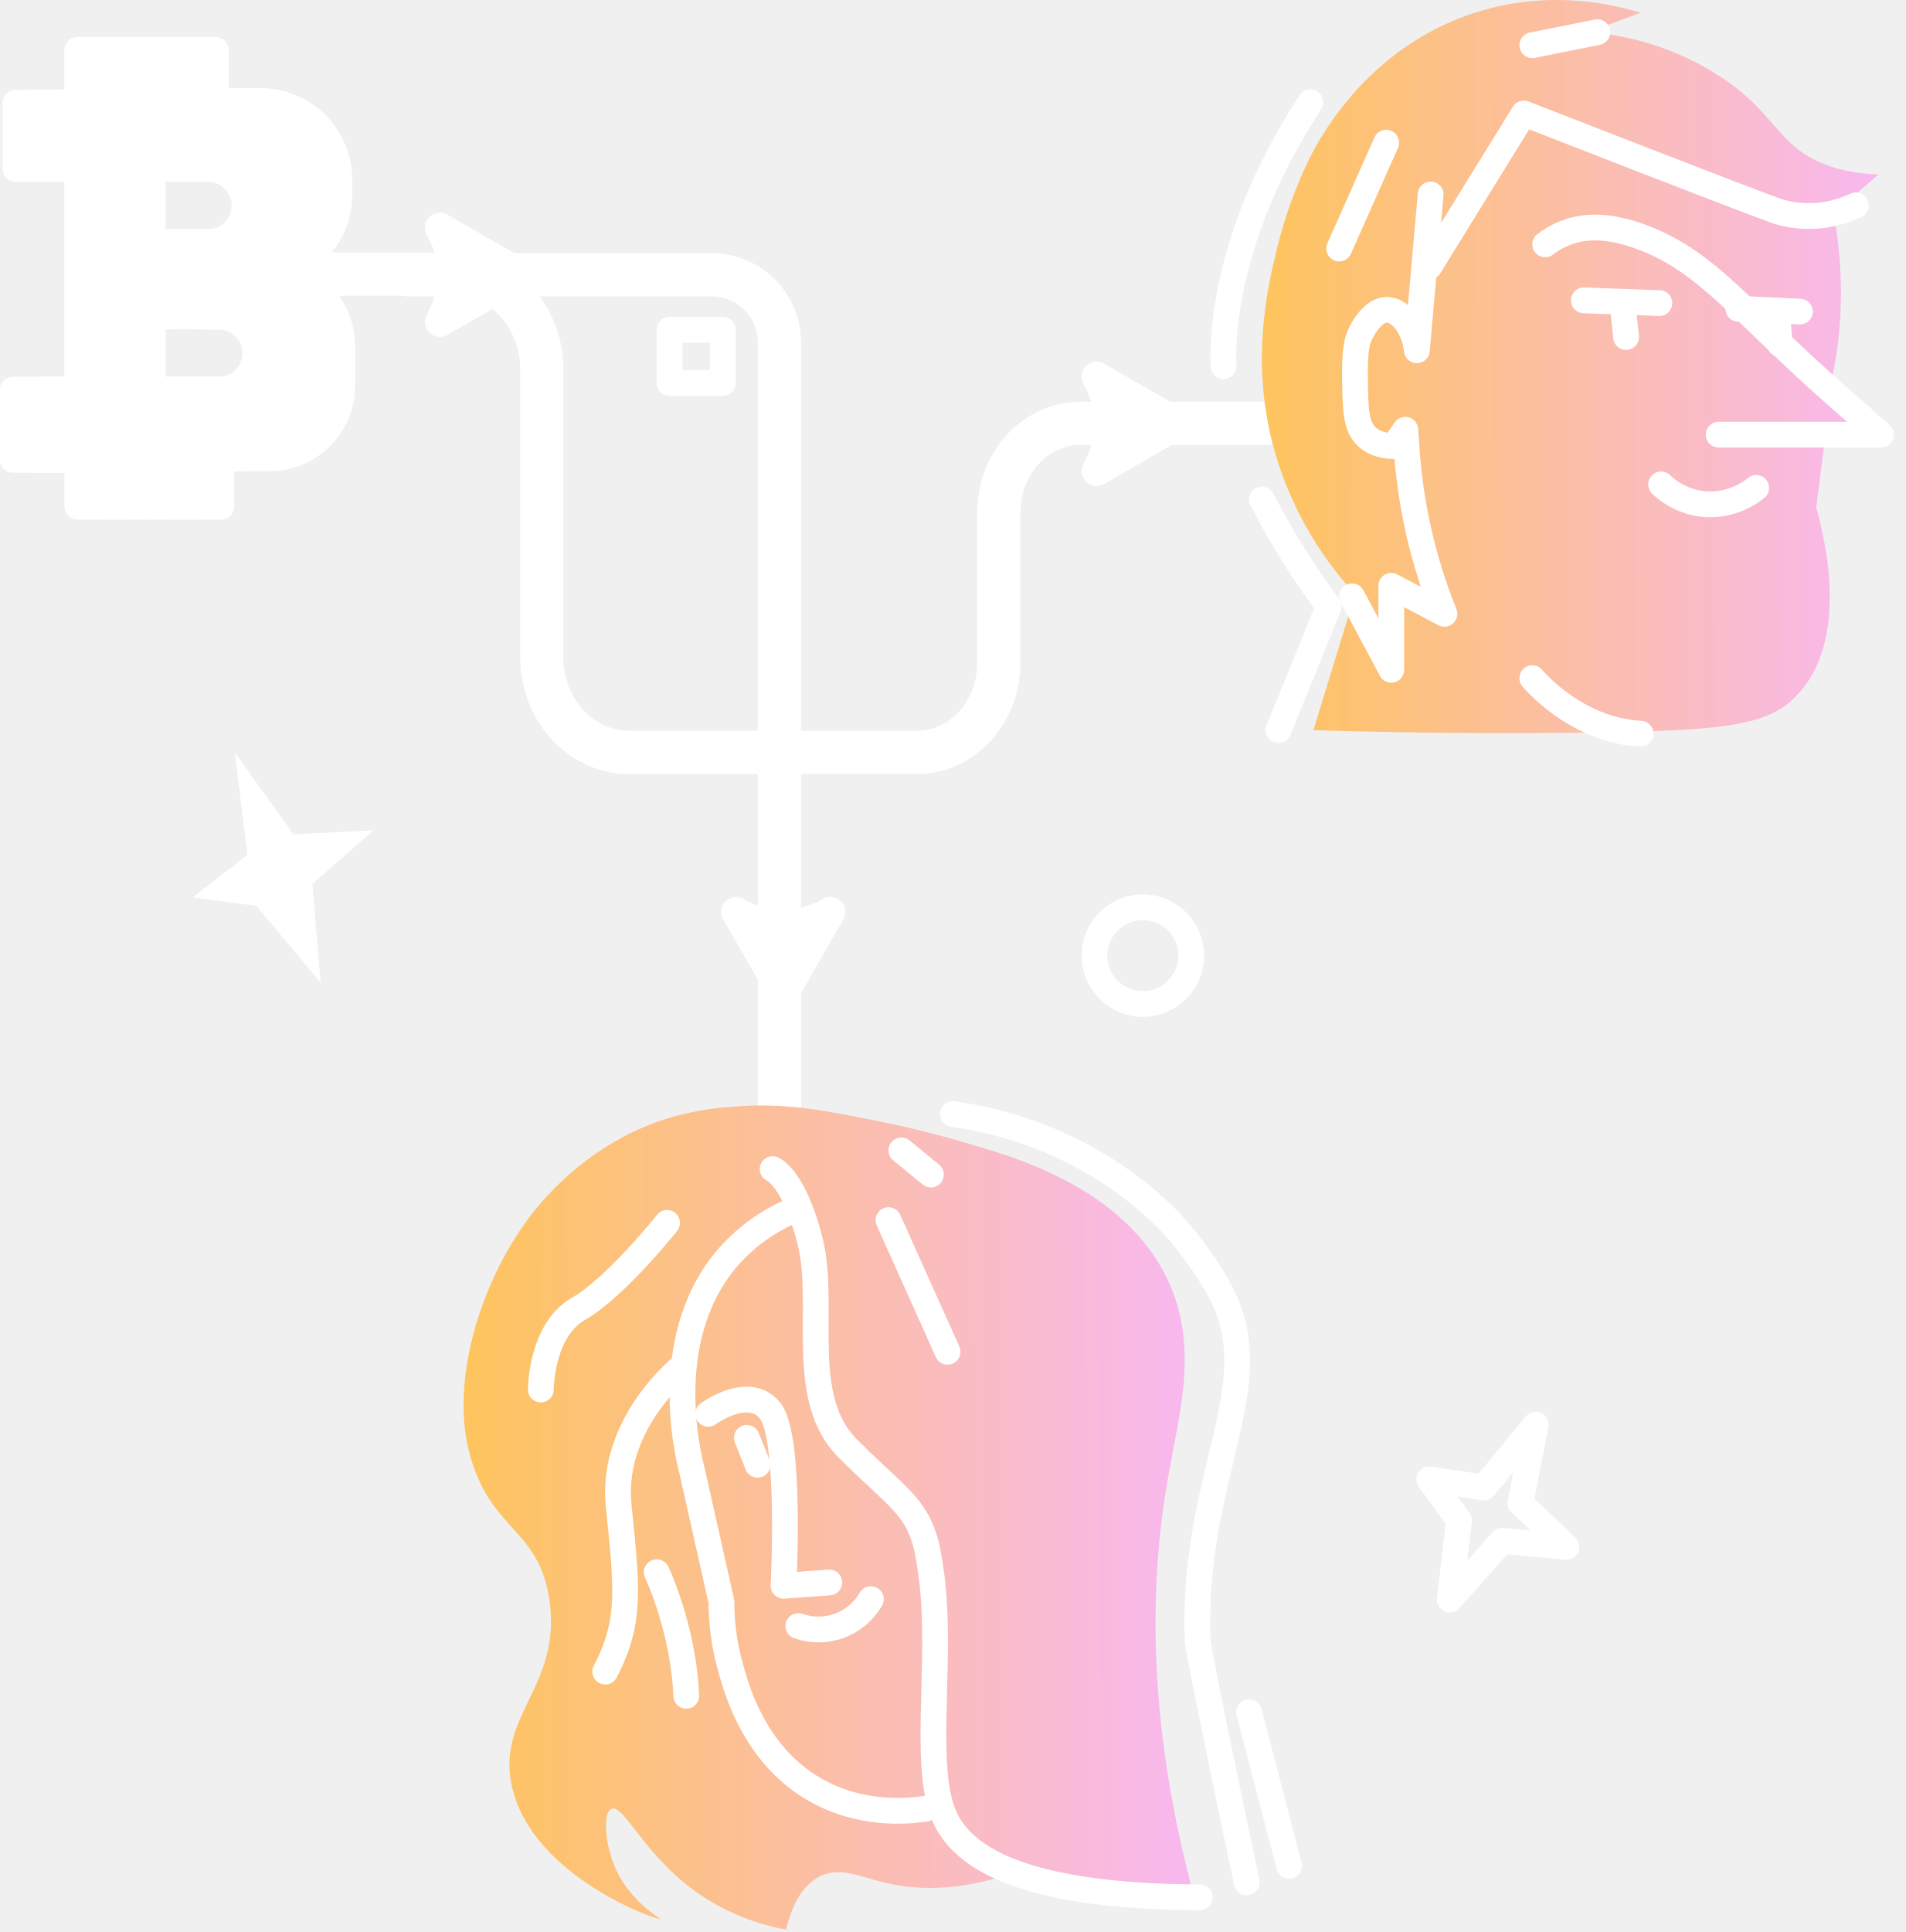
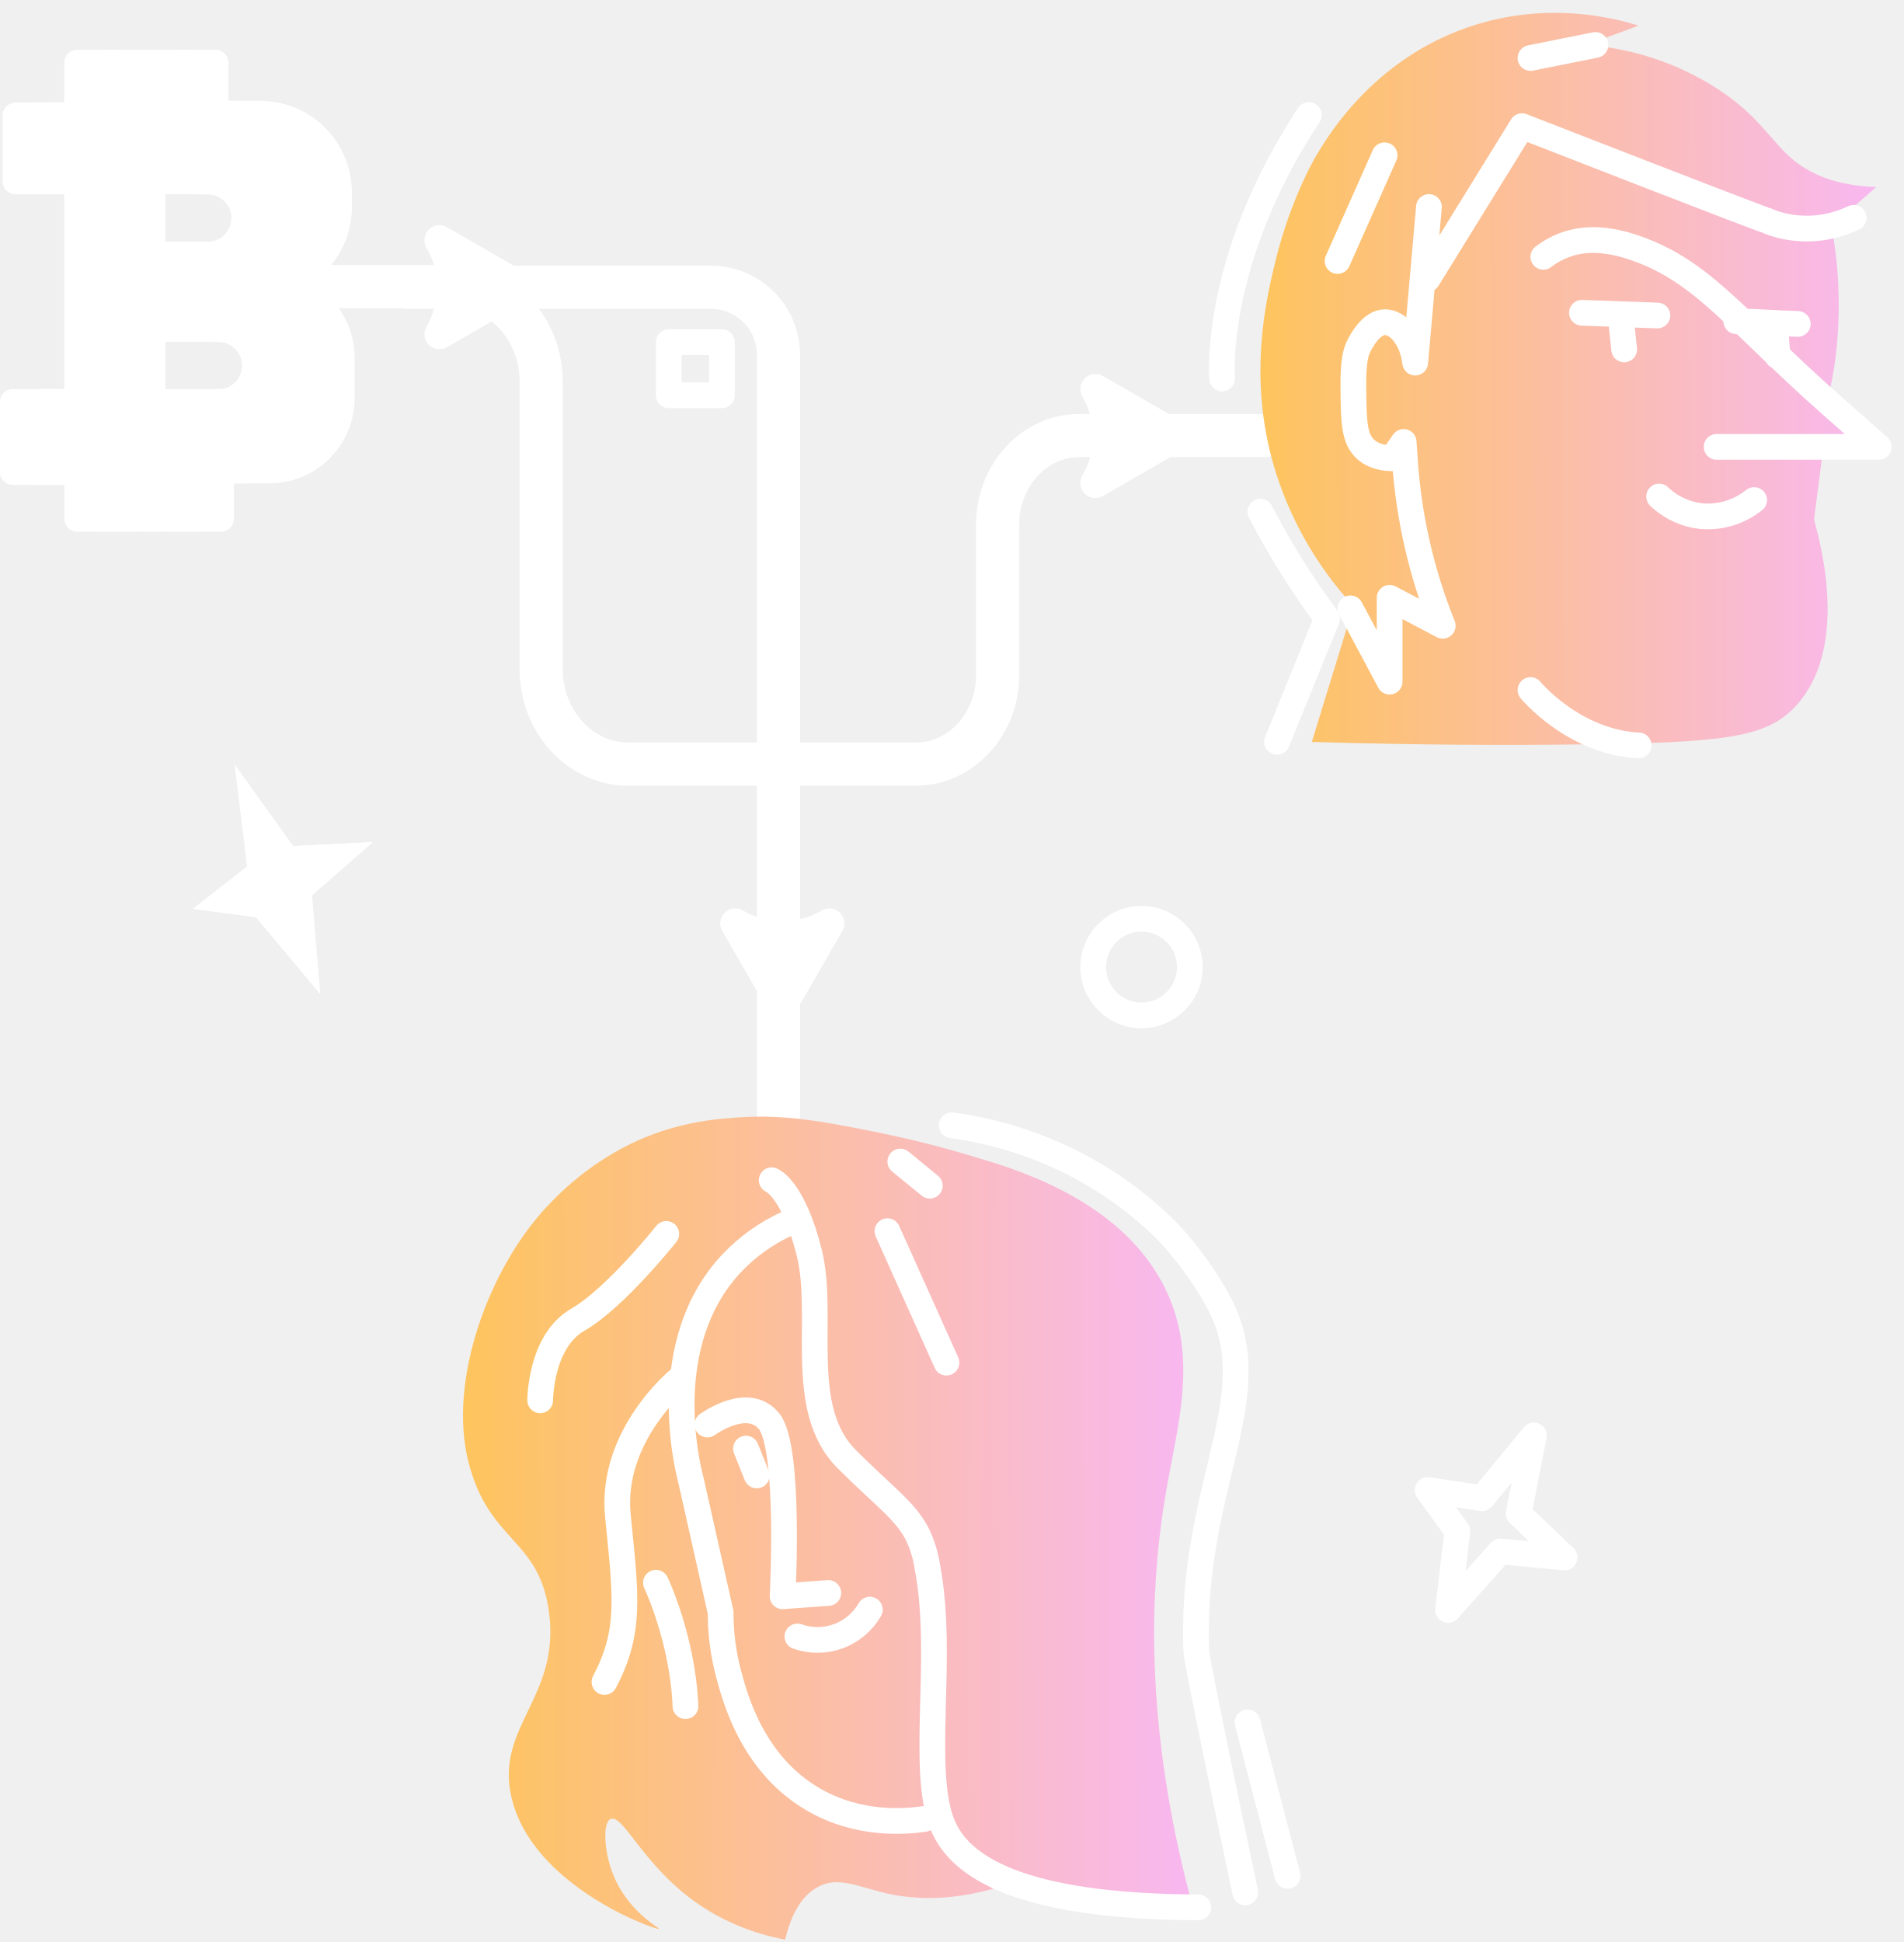
- <svg xmlns="http://www.w3.org/2000/svg" width="148" height="150" viewBox="0 0 148 150" fill="none">
-   <path d="M88.755 77.952C90.828 77.952 92.51 76.271 92.51 74.197C92.51 72.123 90.828 70.442 88.755 70.442C86.681 70.442 85 72.123 85 74.197C85 76.271 86.681 77.952 88.755 77.952Z" stroke="white" stroke-width="2" stroke-linecap="round" stroke-linejoin="round" />
+ <svg xmlns="http://www.w3.org/2000/svg" width="148" height="151" viewBox="0 0 148 151" fill="none">
+   <path d="M88.755 78.951C90.828 78.951 92.51 77.269 92.51 75.196C92.51 73.122 90.828 71.441 88.755 71.441C86.681 71.441 85 73.122 85 75.196C85 77.269 86.681 78.951 88.755 78.951Z" stroke="white" stroke-width="2" stroke-linecap="round" stroke-linejoin="round" />
  <mask id="path-2-inside-1_0_70" fill="white">
-     <path d="M19.219 66.363C18.897 63.729 18.575 61.094 18.252 58.459L22.787 64.79L28.988 64.472L24.248 68.628L24.893 76.278L19.909 70.321L15 69.667" />
+     <path d="M19.219 67.362C18.897 64.728 18.575 62.093 18.252 59.458L22.787 65.789L28.988 65.471L24.248 69.627L24.893 77.277L19.909 71.32L15 70.666" />
  </mask>
-   <path d="M19.219 66.363C18.897 63.729 18.575 61.094 18.252 58.459L22.787 64.79L28.988 64.472L24.248 68.628L24.893 76.278L19.909 70.321L15 69.667" fill="white" />
-   <path d="M18.252 58.459L19.878 57.294L16.267 58.702L18.252 58.459ZM22.787 64.79L21.161 65.955L21.798 66.844L22.89 66.788L22.787 64.79ZM28.988 64.472L30.307 65.976L34.636 62.179L28.886 62.475L28.988 64.472ZM24.248 68.628L22.93 67.124L22.17 67.79L22.255 68.796L24.248 68.628ZM24.893 76.278L23.359 77.561L27.417 82.412L26.886 76.11L24.893 76.278ZM19.909 70.321L21.443 69.037L20.944 68.441L20.173 68.338L19.909 70.321ZM21.204 66.12C20.882 63.486 20.56 60.851 20.237 58.216L16.267 58.702C16.59 61.337 16.912 63.971 17.233 66.605L21.204 66.12ZM16.626 59.624L21.161 65.955L24.413 63.626L19.878 57.294L16.626 59.624ZM22.89 66.788L29.091 66.469L28.886 62.475L22.685 62.793L22.89 66.788ZM27.669 62.968L22.93 67.124L25.567 70.132L30.307 65.976L27.669 62.968ZM22.255 68.796L22.9 76.446L26.886 76.11L26.241 68.46L22.255 68.796ZM26.427 74.995L21.443 69.037L18.375 71.604L23.359 77.561L26.427 74.995ZM20.173 68.338L15.264 67.685L14.736 71.65L19.645 72.303L20.173 68.338Z" fill="white" mask="url(#path-2-inside-1_0_70)" />
-   <path d="M115.234 115.492L119.265 110.613C118.872 112.645 118.477 114.671 118.08 116.692L121.65 120.1L116.656 119.631L112.593 124.183L113.309 118.05L111 114.855L115.234 115.492Z" stroke="white" stroke-width="2" stroke-linecap="round" stroke-linejoin="round" />
-   <path d="M56.131 25.604H52V29.734H56.131V25.604Z" stroke="white" stroke-width="2" stroke-linecap="round" stroke-linejoin="round" />
-   <path d="M83.917 32.187C80.042 32.187 76.89 35.596 76.89 39.788V51.494C76.89 54.939 74.351 57.74 71.217 57.74H61.209V26.587C61.207 25.016 60.582 23.51 59.471 22.4C58.361 21.289 56.855 20.664 55.284 20.662H36.155C35.874 20.627 35.591 20.609 35.308 20.609H13V21.964H31.621V22.016H36.062C39.067 22.426 41.401 25.251 41.401 28.667V51.037C41.401 55.48 44.743 59.095 48.85 59.095H59.853V99.998H61.207V59.09H71.217C75.092 59.09 78.244 55.68 78.244 51.489V39.791C78.244 36.346 80.784 33.544 83.917 33.544H98.42V32.19L83.917 32.187ZM48.848 57.735C45.489 57.735 42.754 54.729 42.754 51.032V28.667C42.754 25.908 41.465 23.469 39.507 22.016H55.279C56.491 22.016 57.654 22.498 58.511 23.355C59.368 24.212 59.85 25.375 59.85 26.587V57.735H48.848Z" fill="white" stroke="white" stroke-width="2" stroke-linecap="round" stroke-linejoin="round" />
-   <path d="M34.993 21.341C34.992 20.081 34.656 18.844 34.02 17.756C34.003 17.724 33.996 17.687 34.002 17.651C34.007 17.615 34.024 17.582 34.05 17.556C34.076 17.53 34.109 17.514 34.145 17.509C34.181 17.503 34.218 17.51 34.25 17.527L39.686 20.664C39.803 20.732 39.901 20.829 39.969 20.946C40.037 21.063 40.073 21.196 40.073 21.331C40.073 21.467 40.037 21.6 39.969 21.717C39.901 21.834 39.803 21.931 39.686 21.998L34.25 25.137C34.218 25.154 34.181 25.161 34.145 25.156C34.109 25.151 34.076 25.134 34.05 25.108C34.024 25.083 34.007 25.049 34.002 25.013C33.996 24.977 34.003 24.94 34.02 24.908C34.653 23.826 34.989 22.595 34.993 21.341V21.341Z" fill="white" stroke="white" stroke-width="2" stroke-linecap="round" stroke-linejoin="round" />
-   <path d="M85.993 32.909C85.992 31.649 85.656 30.413 85.02 29.325C85.003 29.293 84.996 29.256 85.002 29.22C85.007 29.184 85.024 29.151 85.05 29.125C85.076 29.1 85.109 29.083 85.145 29.078C85.181 29.073 85.218 29.079 85.25 29.097L90.686 32.235C90.803 32.303 90.901 32.4 90.969 32.517C91.037 32.635 91.073 32.768 91.073 32.903C91.073 33.039 91.037 33.172 90.969 33.289C90.901 33.406 90.803 33.504 90.686 33.571L85.25 36.71C85.218 36.727 85.181 36.734 85.145 36.728C85.109 36.723 85.076 36.707 85.05 36.681C85.024 36.655 85.007 36.622 85.002 36.586C84.996 36.55 85.003 36.513 85.02 36.481C85.654 35.397 85.99 34.165 85.993 32.909V32.909Z" fill="white" stroke="white" stroke-width="2" stroke-linecap="round" stroke-linejoin="round" />
-   <path d="M60.811 71.627C62.074 71.628 63.315 71.292 64.405 70.654C64.437 70.637 64.474 70.63 64.51 70.636C64.546 70.641 64.579 70.658 64.605 70.684C64.63 70.71 64.647 70.743 64.652 70.779C64.657 70.815 64.651 70.852 64.633 70.884L61.495 76.32C61.427 76.437 61.33 76.535 61.213 76.603C61.096 76.671 60.962 76.706 60.827 76.706C60.691 76.706 60.559 76.671 60.441 76.603C60.324 76.535 60.227 76.437 60.159 76.32L57.021 70.884C57.003 70.852 56.997 70.815 57.002 70.779C57.007 70.743 57.023 70.71 57.049 70.684C57.075 70.658 57.108 70.641 57.144 70.636C57.18 70.63 57.217 70.637 57.249 70.654C58.33 71.286 59.559 71.621 60.811 71.627V71.627Z" fill="white" stroke="white" stroke-width="2" stroke-linecap="round" stroke-linejoin="round" />
-   <path d="M18.939 21.192C20.431 21.018 21.807 20.302 22.806 19.18C23.804 18.058 24.356 16.609 24.356 15.107V13.967C24.357 13.163 24.198 12.367 23.891 11.623C23.583 10.88 23.132 10.205 22.564 9.636C21.995 9.067 21.32 8.616 20.577 8.308C19.834 8 19.038 7.841 18.233 7.841H14.77V3.878H11.43V7.771H9.552V3.878H5.997V7.941L1.2 7.98V13.104H5.997V30.253H1V35.703H6.006V39.34H9.97V35.795H11.43V39.34H15.184V35.585H18.939C19.679 35.585 20.411 35.44 21.094 35.157C21.777 34.874 22.398 34.46 22.921 33.937C23.444 33.414 23.859 32.794 24.142 32.111C24.425 31.428 24.571 30.696 24.571 29.956V26.825C24.572 26.085 24.426 25.353 24.143 24.67C23.861 23.986 23.446 23.366 22.923 22.843C22.401 22.32 21.78 21.905 21.097 21.622C20.414 21.338 19.682 21.193 18.942 21.192H18.939ZM9.86 13.16C9.86 13.06 13.539 13.087 16.237 13.119C16.978 13.141 17.68 13.452 18.195 13.986C18.709 14.519 18.994 15.232 18.99 15.973C18.985 16.714 18.691 17.424 18.17 17.95C17.649 18.477 16.943 18.779 16.202 18.792H9.86V13.16ZM17.036 30.258H9.86V24.634C9.86 24.534 14.373 24.561 17.072 24.593C17.812 24.616 18.515 24.926 19.029 25.46C19.544 25.993 19.829 26.706 19.824 27.447C19.82 28.188 19.526 28.898 19.005 29.424C18.483 29.951 17.777 30.253 17.036 30.266V30.258Z" fill="white" stroke="white" stroke-width="2" stroke-linecap="round" stroke-linejoin="round" />
-   <path d="M20.941 21.192C22.433 21.018 23.809 20.302 24.807 19.18C25.806 18.058 26.358 16.609 26.358 15.107V13.967C26.358 12.342 25.712 10.784 24.564 9.635C23.415 8.486 21.856 7.841 20.232 7.841H16.761V3.878H13.431V7.771H11.554V3.878H7.999V7.941L3.201 7.98V13.104H7.999V30.253H3V35.703H8.007V39.34H11.97V35.795H13.431V39.34H17.186V35.585H20.941C21.68 35.585 22.413 35.44 23.096 35.157C23.779 34.874 24.4 34.46 24.923 33.937C25.446 33.414 25.861 32.794 26.144 32.111C26.427 31.428 26.573 30.696 26.573 29.956V26.825C26.573 26.085 26.428 25.353 26.145 24.67C25.862 23.986 25.448 23.366 24.925 22.843C24.402 22.32 23.782 21.905 23.099 21.622C22.416 21.338 21.684 21.193 20.944 21.192H20.941ZM11.867 13.16C11.867 13.06 15.544 13.087 18.244 13.119C18.985 13.141 19.687 13.452 20.201 13.986C20.716 14.519 21.001 15.232 20.997 15.973C20.992 16.714 20.698 17.424 20.177 17.95C19.656 18.477 18.949 18.779 18.209 18.792H11.867V13.16ZM19.043 30.258H11.867V24.634C11.867 24.534 16.379 24.561 19.079 24.593C19.819 24.616 20.522 24.926 21.036 25.46C21.55 25.993 21.836 26.706 21.831 27.447C21.826 28.188 21.532 28.898 21.011 29.424C20.49 29.951 19.784 30.253 19.043 30.266V30.258Z" fill="white" stroke="white" stroke-width="2" stroke-linecap="round" stroke-linejoin="round" />
-   <path d="M63.591 88.641C63.591 89.356 63.011 89.936 62.295 89.936C61.58 89.936 61 89.356 61 88.641C61 87.925 61.58 87.346 62.295 87.346C63.011 87.346 63.591 87.925 63.591 88.641Z" fill="white" stroke="white" stroke-width="2" />
-   <path d="M67.981 86.998C70.78 87.558 73.549 88.263 76.275 89.11C81.378 90.588 87.858 93.427 90.665 99.332C93.158 104.566 91.576 109.7 90.665 114.977C89.397 122.326 88.889 133.091 92.75 147.311L78.566 145.433C75.011 146.679 72.258 146.686 70.43 146.476C67.383 146.137 65.633 144.764 63.755 145.641C62.127 146.403 61.402 148.316 61.047 149.814C58.659 149.379 56.386 148.457 54.37 147.106C50.036 144.15 48.464 140.045 47.487 140.431C46.859 140.68 46.933 142.938 47.695 144.812C48.851 147.654 51.297 148.907 51.242 148.983C51.137 149.129 41.388 145.746 39.769 138.762C38.488 133.241 43.566 131 42.689 124.372C41.921 118.573 38.027 118.965 36.426 112.692C34.802 106.31 38.037 97.625 42.474 92.875C43.539 91.736 46.706 88.42 51.863 86.825C53.465 86.344 55.117 86.046 56.786 85.934C60.767 85.576 63.781 86.163 67.981 86.998Z" fill="url(#paint0_linear_0_70)" />
-   <path d="M61.244 94.123C59.593 94.87 58.106 95.934 56.864 97.253C51.049 103.483 53.441 113.046 53.734 114.149L56.03 124.371C56.026 125.989 56.236 127.601 56.653 129.165C57.172 131.108 58.55 136.253 63.329 138.97C66.774 140.929 70.293 140.663 71.881 140.431" stroke="white" stroke-width="2" stroke-linecap="round" stroke-linejoin="round" />
-   <path d="M62 126.245C63.035 126.611 64.165 126.602 65.194 126.221C66.223 125.84 67.085 125.11 67.632 124.159" stroke="white" stroke-width="2" stroke-linecap="round" stroke-linejoin="round" />
-   <path d="M58 111.636L58.835 113.724" stroke="white" stroke-width="2" stroke-linecap="round" stroke-linejoin="round" />
-   <path d="M60 90.77C60 90.77 61.669 91.395 62.92 96.402C64.171 101.41 61.877 108.501 65.842 112.464C68.679 115.301 70.34 116.429 71.285 118.22C71.693 119.034 71.968 119.909 72.099 120.81C73.47 127.866 71.466 136.789 73.352 141.045C74.694 144.077 79.121 147.252 93.168 147.308" stroke="white" stroke-width="2" stroke-linecap="round" stroke-linejoin="round" />
-   <path d="M52.84 106.212C52.84 106.212 47.423 110.593 48.043 116.851C48.662 123.11 49.086 125.823 47 129.785" stroke="white" stroke-width="2" stroke-linecap="round" stroke-linejoin="round" />
-   <path d="M51 122.066C51 122.066 53.086 126.446 53.295 131.661" stroke="white" stroke-width="2" stroke-linecap="round" stroke-linejoin="round" />
-   <path d="M42 107.883C42 107.883 42 103.293 44.92 101.619C47.84 99.945 51.805 94.944 51.805 94.944" stroke="white" stroke-width="2" stroke-linecap="round" stroke-linejoin="round" />
-   <path d="M69 94.731L73.589 104.953" stroke="white" stroke-width="2" stroke-linecap="round" stroke-linejoin="round" />
-   <path d="M70 89.317L72.294 91.195" stroke="white" stroke-width="2" stroke-linecap="round" stroke-linejoin="round" />
-   <path d="M55 109.768C55 109.768 58.128 107.457 59.797 109.51C61.467 111.564 60.847 123.119 60.847 123.119L64.402 122.862" stroke="white" stroke-width="2" stroke-linecap="round" stroke-linejoin="round" />
-   <path d="M74 86.497C77.773 87.01 81.412 88.243 84.719 90.128C88.56 92.329 90.827 94.802 91.289 95.315C91.289 95.315 93.458 97.722 94.871 100.483C98.579 107.727 92.501 114.649 93.017 127.471C93.017 127.471 93.051 128.305 96.821 146.143" stroke="white" stroke-width="2" stroke-linecap="round" stroke-linejoin="round" />
-   <path d="M97 132.928L100.113 144.858" stroke="white" stroke-width="2" stroke-linecap="round" stroke-linejoin="round" />
-   <path d="M122.82 56.883C134.193 56.753 137.379 56.33 139.625 53.9C143.568 49.622 141.802 42.101 141.045 39.403C141.279 37.589 141.512 35.777 141.743 33.965L144.997 33.747L141.949 30.7C142.231 29.629 142.457 28.545 142.627 27.451C143.146 23.844 143.07 20.176 142.401 16.593L145.879 13.546C142.544 13.436 140.599 12.398 139.427 11.432C137.687 9.994 136.801 8.015 133.521 5.899C133.013 5.573 132.627 5.358 132.4 5.222C129.617 3.663 126.526 2.733 123.345 2.497L127.408 0.992C125.398 0.369 120.515 -0.84 114.816 0.9C105.958 3.609 102.176 11.281 101.546 12.613C100.532 14.746 99.738 16.976 99.176 19.27C98.416 22.384 97.067 28.174 98.976 34.996C100.162 39.149 102.308 42.965 105.24 46.135C104.159 49.655 103.078 53.173 101.998 56.69C110.378 56.942 117.464 56.949 122.82 56.883Z" fill="url(#paint1_linear_0_70)" />
-   <path d="M111 20.692L118.34 8.812C118.34 8.812 137.048 16.108 137.392 16.157C137.392 16.157 140.439 17.68 144.127 15.94" stroke="white" stroke-width="2" stroke-linecap="round" stroke-linejoin="round" />
-   <path d="M104 19.296L107.653 11.077" stroke="white" stroke-width="2" stroke-linecap="round" stroke-linejoin="round" />
-   <path d="M124.05 2.498L119 3.51" stroke="white" stroke-width="2" stroke-linecap="round" stroke-linejoin="round" />
-   <path d="M126 23.543L126.284 26.169" stroke="white" stroke-width="2" stroke-linecap="round" stroke-linejoin="round" />
-   <path d="M138 24.188C138.071 24.792 138.146 26.094 138.217 26.7" stroke="white" stroke-width="2" stroke-linecap="round" stroke-linejoin="round" />
-   <path d="M129 37.608C129.896 38.462 131.047 38.997 132.277 39.132C133.758 39.265 135.232 38.816 136.388 37.881" stroke="white" stroke-width="2" stroke-linecap="round" stroke-linejoin="round" />
-   <path d="M105 46.304L108.047 52.004V45.483L112.176 47.657C110.532 43.579 109.542 39.267 109.241 34.881C109.205 34.373 109.171 33.865 109.136 33.366L108.249 34.637C107.14 34.622 106.539 34.239 106.243 33.994C105.254 33.171 105.247 31.761 105.227 28.943C105.215 26.953 105.445 26.312 105.677 25.858C105.831 25.558 106.601 24.059 107.693 24.052C108.697 24.052 109.808 25.303 110.035 27.195L111.104 15.097" stroke="white" stroke-width="2" stroke-linecap="round" stroke-linejoin="round" />
-   <path d="M120 18.97C120.465 18.611 120.978 18.319 121.524 18.102C123.32 17.387 125.373 17.562 127.826 18.535C132.708 20.473 135.219 24.145 142.385 30.488L146.078 33.747H133.473" stroke="white" stroke-width="2" stroke-linecap="round" stroke-linejoin="round" />
-   <path d="M123 23.321L128.867 23.533" stroke="white" stroke-width="2" stroke-linecap="round" stroke-linejoin="round" />
-   <path d="M135 23.974C136.955 24.045 137.824 24.117 139.781 24.19" stroke="white" stroke-width="2" stroke-linecap="round" stroke-linejoin="round" />
-   <path d="M119 52.654C119 52.654 122.343 56.709 127.41 56.963" stroke="white" stroke-width="2" stroke-linecap="round" stroke-linejoin="round" />
-   <path d="M98 38.788C98.808 40.347 99.75 42.004 100.852 43.716C101.631 44.925 102.415 46.049 103.187 47.086L99.293 56.681" stroke="white" stroke-width="2" stroke-linecap="round" stroke-linejoin="round" />
-   <path d="M101.766 7.943C94.244 19.355 95.023 28.427 95.023 28.427" stroke="white" stroke-width="2" stroke-linecap="round" stroke-linejoin="round" />
+   <path d="M19.219 67.362C18.897 64.728 18.575 62.093 18.252 59.458L22.787 65.789L28.988 65.471L24.248 69.627L24.893 77.277L19.909 71.32L15 70.666" fill="white" />
+   <path d="M18.252 59.458L19.878 58.293L16.267 59.701L18.252 59.458ZM22.787 65.789L21.161 66.954L21.798 67.842L22.89 67.786L22.787 65.789ZM28.988 65.471L30.307 66.975L34.636 63.178L28.886 63.473L28.988 65.471ZM24.248 69.627L22.93 68.123L22.17 68.788L22.255 69.795L24.248 69.627ZM24.893 77.277L23.359 78.56L27.417 83.411L26.886 77.109L24.893 77.277ZM19.909 71.32L21.443 70.036L20.944 69.44L20.173 69.337L19.909 71.32ZM21.204 67.119C20.882 64.485 20.56 61.85 20.237 59.215L16.267 59.701C16.59 62.336 16.912 64.97 17.233 67.604L21.204 67.119ZM16.626 60.622L21.161 66.954L24.413 64.624L19.878 58.293L16.626 60.622ZM22.89 67.786L29.091 67.468L28.886 63.473L22.685 63.792L22.89 67.786ZM27.669 63.967L22.93 68.123L25.567 71.13L30.307 66.975L27.669 63.967ZM22.255 69.795L22.9 77.445L26.886 77.109L26.241 69.459L22.255 69.795ZM26.427 75.993L21.443 70.036L18.375 72.603L23.359 78.56L26.427 75.993ZM20.173 69.337L15.264 68.684L14.736 72.649L19.645 73.302L20.173 69.337Z" fill="white" mask="url(#path-2-inside-1_0_70)" />
+   <path d="M115.234 116.491L119.265 111.612C118.872 113.643 118.477 115.67 118.08 117.691L121.65 121.099L116.656 120.63L112.593 125.182L113.309 119.049L111 115.854L115.234 116.491Z" stroke="white" stroke-width="2" stroke-linecap="round" stroke-linejoin="round" />
+   <path d="M56.131 26.602H52V30.733H56.131V26.602Z" stroke="white" stroke-width="2" stroke-linecap="round" stroke-linejoin="round" />
+   <path d="M83.917 33.186C80.042 33.186 76.89 36.595 76.89 40.787V52.493C76.89 55.938 74.351 58.739 71.217 58.739H61.209V27.586C61.207 26.015 60.582 24.509 59.471 23.399C58.361 22.288 56.855 21.663 55.284 21.661H36.155C35.874 21.625 35.591 21.608 35.308 21.608H13V22.962H31.621V23.015H36.062C39.067 23.425 41.401 26.25 41.401 29.666V52.036C41.401 56.479 44.743 60.094 48.85 60.094H59.853V100.996H61.207V60.089H71.217C75.092 60.089 78.244 56.679 78.244 52.488V40.79C78.244 37.345 80.784 34.543 83.917 34.543H98.42V33.189L83.917 33.186ZM48.848 58.734C45.489 58.734 42.754 55.728 42.754 52.031V29.666C42.754 26.907 41.465 24.467 39.507 23.015H55.279C56.491 23.015 57.654 23.497 58.511 24.354C59.368 25.211 59.85 26.373 59.85 27.586V58.734H48.848Z" fill="white" stroke="white" stroke-width="2" stroke-linecap="round" stroke-linejoin="round" />
+   <path d="M34.993 22.34C34.992 21.08 34.656 19.843 34.02 18.755C34.003 18.723 33.996 18.686 34.002 18.65C34.007 18.614 34.024 18.58 34.05 18.555C34.076 18.529 34.109 18.512 34.145 18.507C34.181 18.502 34.218 18.509 34.25 18.526L39.686 21.663C39.803 21.73 39.901 21.828 39.969 21.945C40.037 22.062 40.073 22.195 40.073 22.33C40.073 22.465 40.037 22.598 39.969 22.716C39.901 22.833 39.803 22.93 39.686 22.997L34.25 26.136C34.218 26.153 34.181 26.16 34.145 26.154C34.109 26.149 34.076 26.133 34.05 26.107C34.024 26.081 34.007 26.048 34.002 26.012C33.996 25.976 34.003 25.939 34.02 25.907C34.653 24.825 34.989 23.594 34.993 22.34Z" fill="white" stroke="white" stroke-width="2" stroke-linecap="round" stroke-linejoin="round" />
+   <path d="M85.993 33.908C85.992 32.648 85.656 31.411 85.02 30.324C85.003 30.292 84.996 30.255 85.002 30.219C85.007 30.183 85.024 30.15 85.05 30.124C85.076 30.098 85.109 30.082 85.145 30.077C85.181 30.072 85.218 30.078 85.25 30.096L90.686 33.234C90.803 33.302 90.901 33.399 90.969 33.516C91.037 33.633 91.073 33.767 91.073 33.902C91.073 34.037 91.037 34.17 90.969 34.288C90.901 34.405 90.803 34.502 90.686 34.57L85.25 37.708C85.218 37.726 85.181 37.732 85.145 37.727C85.109 37.722 85.076 37.706 85.05 37.68C85.024 37.654 85.007 37.621 85.002 37.585C84.996 37.549 85.003 37.512 85.02 37.48C85.654 36.396 85.99 35.164 85.993 33.908Z" fill="white" stroke="white" stroke-width="2" stroke-linecap="round" stroke-linejoin="round" />
+   <path d="M60.811 72.626C62.074 72.626 63.315 72.29 64.405 71.653C64.437 71.635 64.474 71.629 64.51 71.634C64.546 71.64 64.579 71.657 64.605 71.683C64.63 71.708 64.647 71.742 64.652 71.778C64.657 71.814 64.651 71.851 64.633 71.883L61.495 77.319C61.427 77.436 61.33 77.534 61.213 77.601C61.096 77.669 60.962 77.705 60.827 77.705C60.691 77.705 60.559 77.669 60.441 77.601C60.324 77.534 60.227 77.436 60.159 77.319L57.021 71.883C57.003 71.851 56.997 71.814 57.002 71.778C57.007 71.742 57.023 71.708 57.049 71.683C57.075 71.657 57.108 71.64 57.144 71.634C57.18 71.629 57.217 71.635 57.249 71.653C58.33 72.284 59.559 72.62 60.811 72.626Z" fill="white" stroke="white" stroke-width="2" stroke-linecap="round" stroke-linejoin="round" />
+   <path d="M18.939 22.191C20.431 22.017 21.807 21.301 22.806 20.179C23.804 19.057 24.356 17.607 24.356 16.105V14.966C24.357 14.162 24.198 13.365 23.891 12.622C23.583 11.879 23.132 11.204 22.564 10.635C21.995 10.066 21.32 9.615 20.577 9.307C19.834 8.999 19.038 8.84 18.233 8.84H14.77V4.877H11.43V8.77H9.552V4.877H5.997V8.94L1.2 8.978V14.103H5.997V31.251H1V36.702H6.006V40.339H9.97V36.794H11.43V40.339H15.184V36.584H18.939C19.679 36.584 20.411 36.439 21.094 36.156C21.777 35.873 22.398 35.459 22.921 34.936C23.444 34.413 23.859 33.793 24.142 33.11C24.425 32.427 24.571 31.695 24.571 30.955V27.823C24.572 27.084 24.426 26.352 24.143 25.669C23.861 24.985 23.446 24.364 22.923 23.841C22.401 23.319 21.78 22.904 21.097 22.62C20.414 22.337 19.682 22.191 18.942 22.191H18.939ZM9.86 14.159C9.86 14.059 13.539 14.086 16.237 14.118C16.978 14.14 17.68 14.451 18.195 14.984C18.709 15.518 18.994 16.231 18.99 16.972C18.985 17.713 18.691 18.422 18.17 18.949C17.649 19.476 16.943 19.778 16.202 19.791H9.86V14.159ZM17.036 31.256H9.86V25.633C9.86 25.533 14.373 25.56 17.072 25.592C17.812 25.614 18.515 25.925 19.029 26.458C19.544 26.992 19.829 27.705 19.824 28.446C19.82 29.187 19.525 29.896 19.005 30.423C18.483 30.95 17.777 31.252 17.036 31.265V31.256Z" fill="white" stroke="white" stroke-width="2" stroke-linecap="round" stroke-linejoin="round" />
+   <path d="M20.941 22.191C22.433 22.017 23.809 21.301 24.807 20.179C25.806 19.057 26.358 17.607 26.358 16.105V14.966C26.358 13.341 25.712 11.783 24.564 10.634C23.415 9.485 21.856 8.84 20.232 8.84H16.761V4.877H13.431V8.77H11.554V4.877H7.999V8.94L3.201 8.978V14.103H7.999V31.251H3V36.702H8.007V40.339H11.97V36.794H13.431V40.339H17.186V36.584H20.941C21.68 36.584 22.413 36.439 23.096 36.156C23.779 35.873 24.4 35.459 24.923 34.936C25.446 34.413 25.861 33.793 26.144 33.11C26.427 32.427 26.573 31.695 26.573 30.955V27.823C26.573 27.084 26.428 26.352 26.145 25.669C25.862 24.985 25.448 24.364 24.925 23.841C24.402 23.319 23.782 22.904 23.099 22.62C22.416 22.337 21.684 22.191 20.944 22.191H20.941ZM11.867 14.159C11.867 14.059 15.544 14.086 18.244 14.118C18.985 14.14 19.687 14.451 20.201 14.984C20.716 15.518 21.001 16.231 20.997 16.972C20.992 17.713 20.698 18.422 20.177 18.949C19.656 19.476 18.949 19.778 18.209 19.791H11.867V14.159ZM19.043 31.256H11.867V25.633C11.867 25.533 16.379 25.56 19.079 25.592C19.819 25.614 20.522 25.925 21.036 26.458C21.55 26.992 21.836 27.705 21.831 28.446C21.826 29.187 21.532 29.896 21.011 30.423C20.49 30.95 19.784 31.252 19.043 31.265V31.256Z" fill="white" stroke="white" stroke-width="2" stroke-linecap="round" stroke-linejoin="round" />
+   <path d="M63.591 89.64C63.591 90.355 63.011 90.935 62.295 90.935C61.58 90.935 61 90.355 61 89.64C61 88.924 61.58 88.344 62.295 88.344C63.011 88.344 63.591 88.924 63.591 89.64Z" fill="white" stroke="white" stroke-width="2" />
+   <path d="M67.981 87.996C70.78 88.557 73.549 89.262 76.275 90.109C81.378 91.587 87.858 94.426 90.665 100.33C93.158 105.565 91.576 110.699 90.665 115.976C89.397 123.325 88.889 134.089 92.75 148.309L78.566 146.432C75.011 147.678 72.258 147.685 70.43 147.475C67.383 147.136 65.633 145.763 63.755 146.64C62.127 147.402 61.402 149.315 61.047 150.813C58.659 150.378 56.386 149.456 54.37 148.104C50.036 145.149 48.464 141.044 47.487 141.43C46.859 141.678 46.933 143.937 47.695 145.811C48.851 148.653 51.297 149.906 51.242 149.982C51.137 150.127 41.388 146.745 39.769 139.76C38.488 134.24 43.566 131.999 42.689 125.371C41.921 119.571 38.027 119.964 36.426 113.69C34.802 107.308 38.037 98.624 42.474 93.874C43.539 92.735 46.706 89.418 51.863 87.824C53.465 87.343 55.117 87.044 56.786 86.933C60.767 86.574 63.781 87.162 67.981 87.996Z" fill="url(#paint0_linear_0_70)" />
+   <path d="M61.244 95.122C59.593 95.869 58.106 96.933 56.864 98.252C51.049 104.481 53.441 114.044 53.734 115.148L56.03 125.369C56.026 126.988 56.236 128.6 56.653 130.164C57.172 132.107 58.55 137.252 63.329 139.969C66.774 141.927 70.293 141.662 71.881 141.43" stroke="white" stroke-width="2" stroke-linecap="round" stroke-linejoin="round" />
+   <path d="M62 127.243C63.035 127.609 64.165 127.601 65.194 127.22C66.223 126.839 67.085 126.109 67.632 125.158" stroke="white" stroke-width="2" stroke-linecap="round" stroke-linejoin="round" />
+   <path d="M58 112.635L58.835 114.723" stroke="white" stroke-width="2" stroke-linecap="round" stroke-linejoin="round" />
+   <path d="M60 91.769C60 91.769 61.669 92.394 62.92 97.401C64.171 102.409 61.877 109.5 65.842 113.463C68.679 116.3 70.34 117.428 71.285 119.219C71.693 120.033 71.968 120.907 72.099 121.809C73.47 128.865 71.466 137.788 73.352 142.043C74.694 145.075 79.121 148.251 93.168 148.307" stroke="white" stroke-width="2" stroke-linecap="round" stroke-linejoin="round" />
+   <path d="M52.84 107.21C52.84 107.21 47.423 111.592 48.043 117.85C48.662 124.109 49.086 126.822 47 130.783" stroke="white" stroke-width="2" stroke-linecap="round" stroke-linejoin="round" />
+   <path d="M51 123.065C51 123.065 53.086 127.444 53.295 132.66" stroke="white" stroke-width="2" stroke-linecap="round" stroke-linejoin="round" />
+   <path d="M42 108.881C42 108.881 42 104.292 44.92 102.618C47.84 100.944 51.805 95.943 51.805 95.943" stroke="white" stroke-width="2" stroke-linecap="round" stroke-linejoin="round" />
+   <path d="M69 95.73L73.589 105.951" stroke="white" stroke-width="2" stroke-linecap="round" stroke-linejoin="round" />
+   <path d="M70 90.316L72.294 92.193" stroke="white" stroke-width="2" stroke-linecap="round" stroke-linejoin="round" />
+   <path d="M55 110.766C55 110.766 58.128 108.456 59.797 110.509C61.467 112.563 60.847 124.118 60.847 124.118L64.402 123.861" stroke="white" stroke-width="2" stroke-linecap="round" stroke-linejoin="round" />
+   <path d="M74 87.496C77.773 88.009 81.412 89.241 84.719 91.127C88.56 93.328 90.827 95.801 91.289 96.314C91.289 96.314 93.458 98.721 94.871 101.482C98.579 108.726 92.501 115.648 93.017 128.47C93.017 128.47 93.051 129.304 96.821 147.142" stroke="white" stroke-width="2" stroke-linecap="round" stroke-linejoin="round" />
+   <path d="M97 133.927L100.113 145.857" stroke="white" stroke-width="2" stroke-linecap="round" stroke-linejoin="round" />
+   <path d="M122.82 57.882C134.193 57.752 137.379 57.328 139.625 54.899C143.568 50.621 141.802 43.1 141.045 40.401C141.279 38.588 141.512 36.775 141.743 34.964L144.997 34.746L141.949 31.698C142.231 30.628 142.457 29.544 142.627 28.45C143.146 24.843 143.07 21.175 142.401 17.592L145.879 14.545C142.544 14.435 140.599 13.397 139.427 12.43C137.687 10.993 136.801 9.014 133.521 6.898C133.013 6.571 132.627 6.356 132.4 6.221C129.617 4.662 126.526 3.731 123.345 3.496L127.408 1.991C125.398 1.368 120.515 0.159 114.816 1.899C105.958 4.608 102.176 12.28 101.546 13.612C100.532 15.745 99.738 17.975 99.176 20.268C98.416 23.383 97.067 29.173 98.976 35.995C100.162 40.148 102.308 43.963 105.24 47.134C104.159 50.654 103.078 54.172 101.998 57.689C110.378 57.941 117.464 57.948 122.82 57.882Z" fill="url(#paint1_linear_0_70)" />
+   <path d="M111 21.691L118.34 9.81C118.34 9.81 137.048 17.107 137.392 17.156C137.392 17.156 140.439 18.679 144.127 16.939" stroke="white" stroke-width="2" stroke-linecap="round" stroke-linejoin="round" />
+   <path d="M104 20.295L107.653 12.076" stroke="white" stroke-width="2" stroke-linecap="round" stroke-linejoin="round" />
+   <path d="M124.05 3.497L119 4.509" stroke="white" stroke-width="2" stroke-linecap="round" stroke-linejoin="round" />
+   <path d="M126 24.542L126.284 27.167" stroke="white" stroke-width="2" stroke-linecap="round" stroke-linejoin="round" />
+   <path d="M138 25.186C138.071 25.791 138.146 27.092 138.217 27.698" stroke="white" stroke-width="2" stroke-linecap="round" stroke-linejoin="round" />
+   <path d="M129 38.607C129.896 39.46 131.047 39.996 132.277 40.131C133.758 40.264 135.232 39.815 136.388 38.88" stroke="white" stroke-width="2" stroke-linecap="round" stroke-linejoin="round" />
+   <path d="M105 47.303L108.047 53.003V46.482L112.176 48.656C110.532 44.578 109.542 40.266 109.241 35.88C109.205 35.372 109.171 34.864 109.136 34.365L108.249 35.636C107.14 35.621 106.539 35.238 106.243 34.993C105.254 34.17 105.247 32.76 105.227 29.941C105.215 27.952 105.445 27.311 105.677 26.857C105.831 26.557 106.601 25.057 107.693 25.051C108.697 25.051 109.808 26.302 110.035 28.194L111.104 16.096" stroke="white" stroke-width="2" stroke-linecap="round" stroke-linejoin="round" />
+   <path d="M120 19.969C120.465 19.61 120.978 19.318 121.524 19.101C123.32 18.386 125.373 18.561 127.826 19.534C132.708 21.472 135.219 25.144 142.385 31.487L146.078 34.746H133.473" stroke="white" stroke-width="2" stroke-linecap="round" stroke-linejoin="round" />
+   <path d="M123 24.32L128.867 24.532" stroke="white" stroke-width="2" stroke-linecap="round" stroke-linejoin="round" />
+   <path d="M135 24.972C136.955 25.044 137.824 25.116 139.781 25.189" stroke="white" stroke-width="2" stroke-linecap="round" stroke-linejoin="round" />
+   <path d="M119 53.653C119 53.653 122.343 57.707 127.41 57.961" stroke="white" stroke-width="2" stroke-linecap="round" stroke-linejoin="round" />
+   <path d="M98 39.787C98.808 41.346 99.75 43.003 100.852 44.715C101.631 45.923 102.415 47.047 103.187 48.085L99.293 57.68" stroke="white" stroke-width="2" stroke-linecap="round" stroke-linejoin="round" />
+   <path d="M101.766 8.942C94.244 20.354 95.023 29.426 95.023 29.426" stroke="white" stroke-width="2" stroke-linecap="round" stroke-linejoin="round" />
  <defs>
-     <linearGradient id="paint0_linear_0_70" x1="36.001" y1="117.816" x2="92.5" y2="117.679" gradientUnits="userSpaceOnUse">
+     <linearGradient id="paint0_linear_0_70" x1="36.001" y1="118.815" x2="92.5" y2="118.678" gradientUnits="userSpaceOnUse">
      <stop stop-color="#FEC45D" />
      <stop offset="1" stop-color="#F8B8F0" />
    </linearGradient>
-     <linearGradient id="paint1_linear_0_70" x1="98.001" y1="28.455" x2="145.667" y2="28.346" gradientUnits="userSpaceOnUse">
+     <linearGradient id="paint1_linear_0_70" x1="98.001" y1="29.454" x2="145.667" y2="29.345" gradientUnits="userSpaceOnUse">
      <stop stop-color="#FEC45D" />
      <stop offset="1" stop-color="#F8B8F0" />
    </linearGradient>
  </defs>
</svg>
